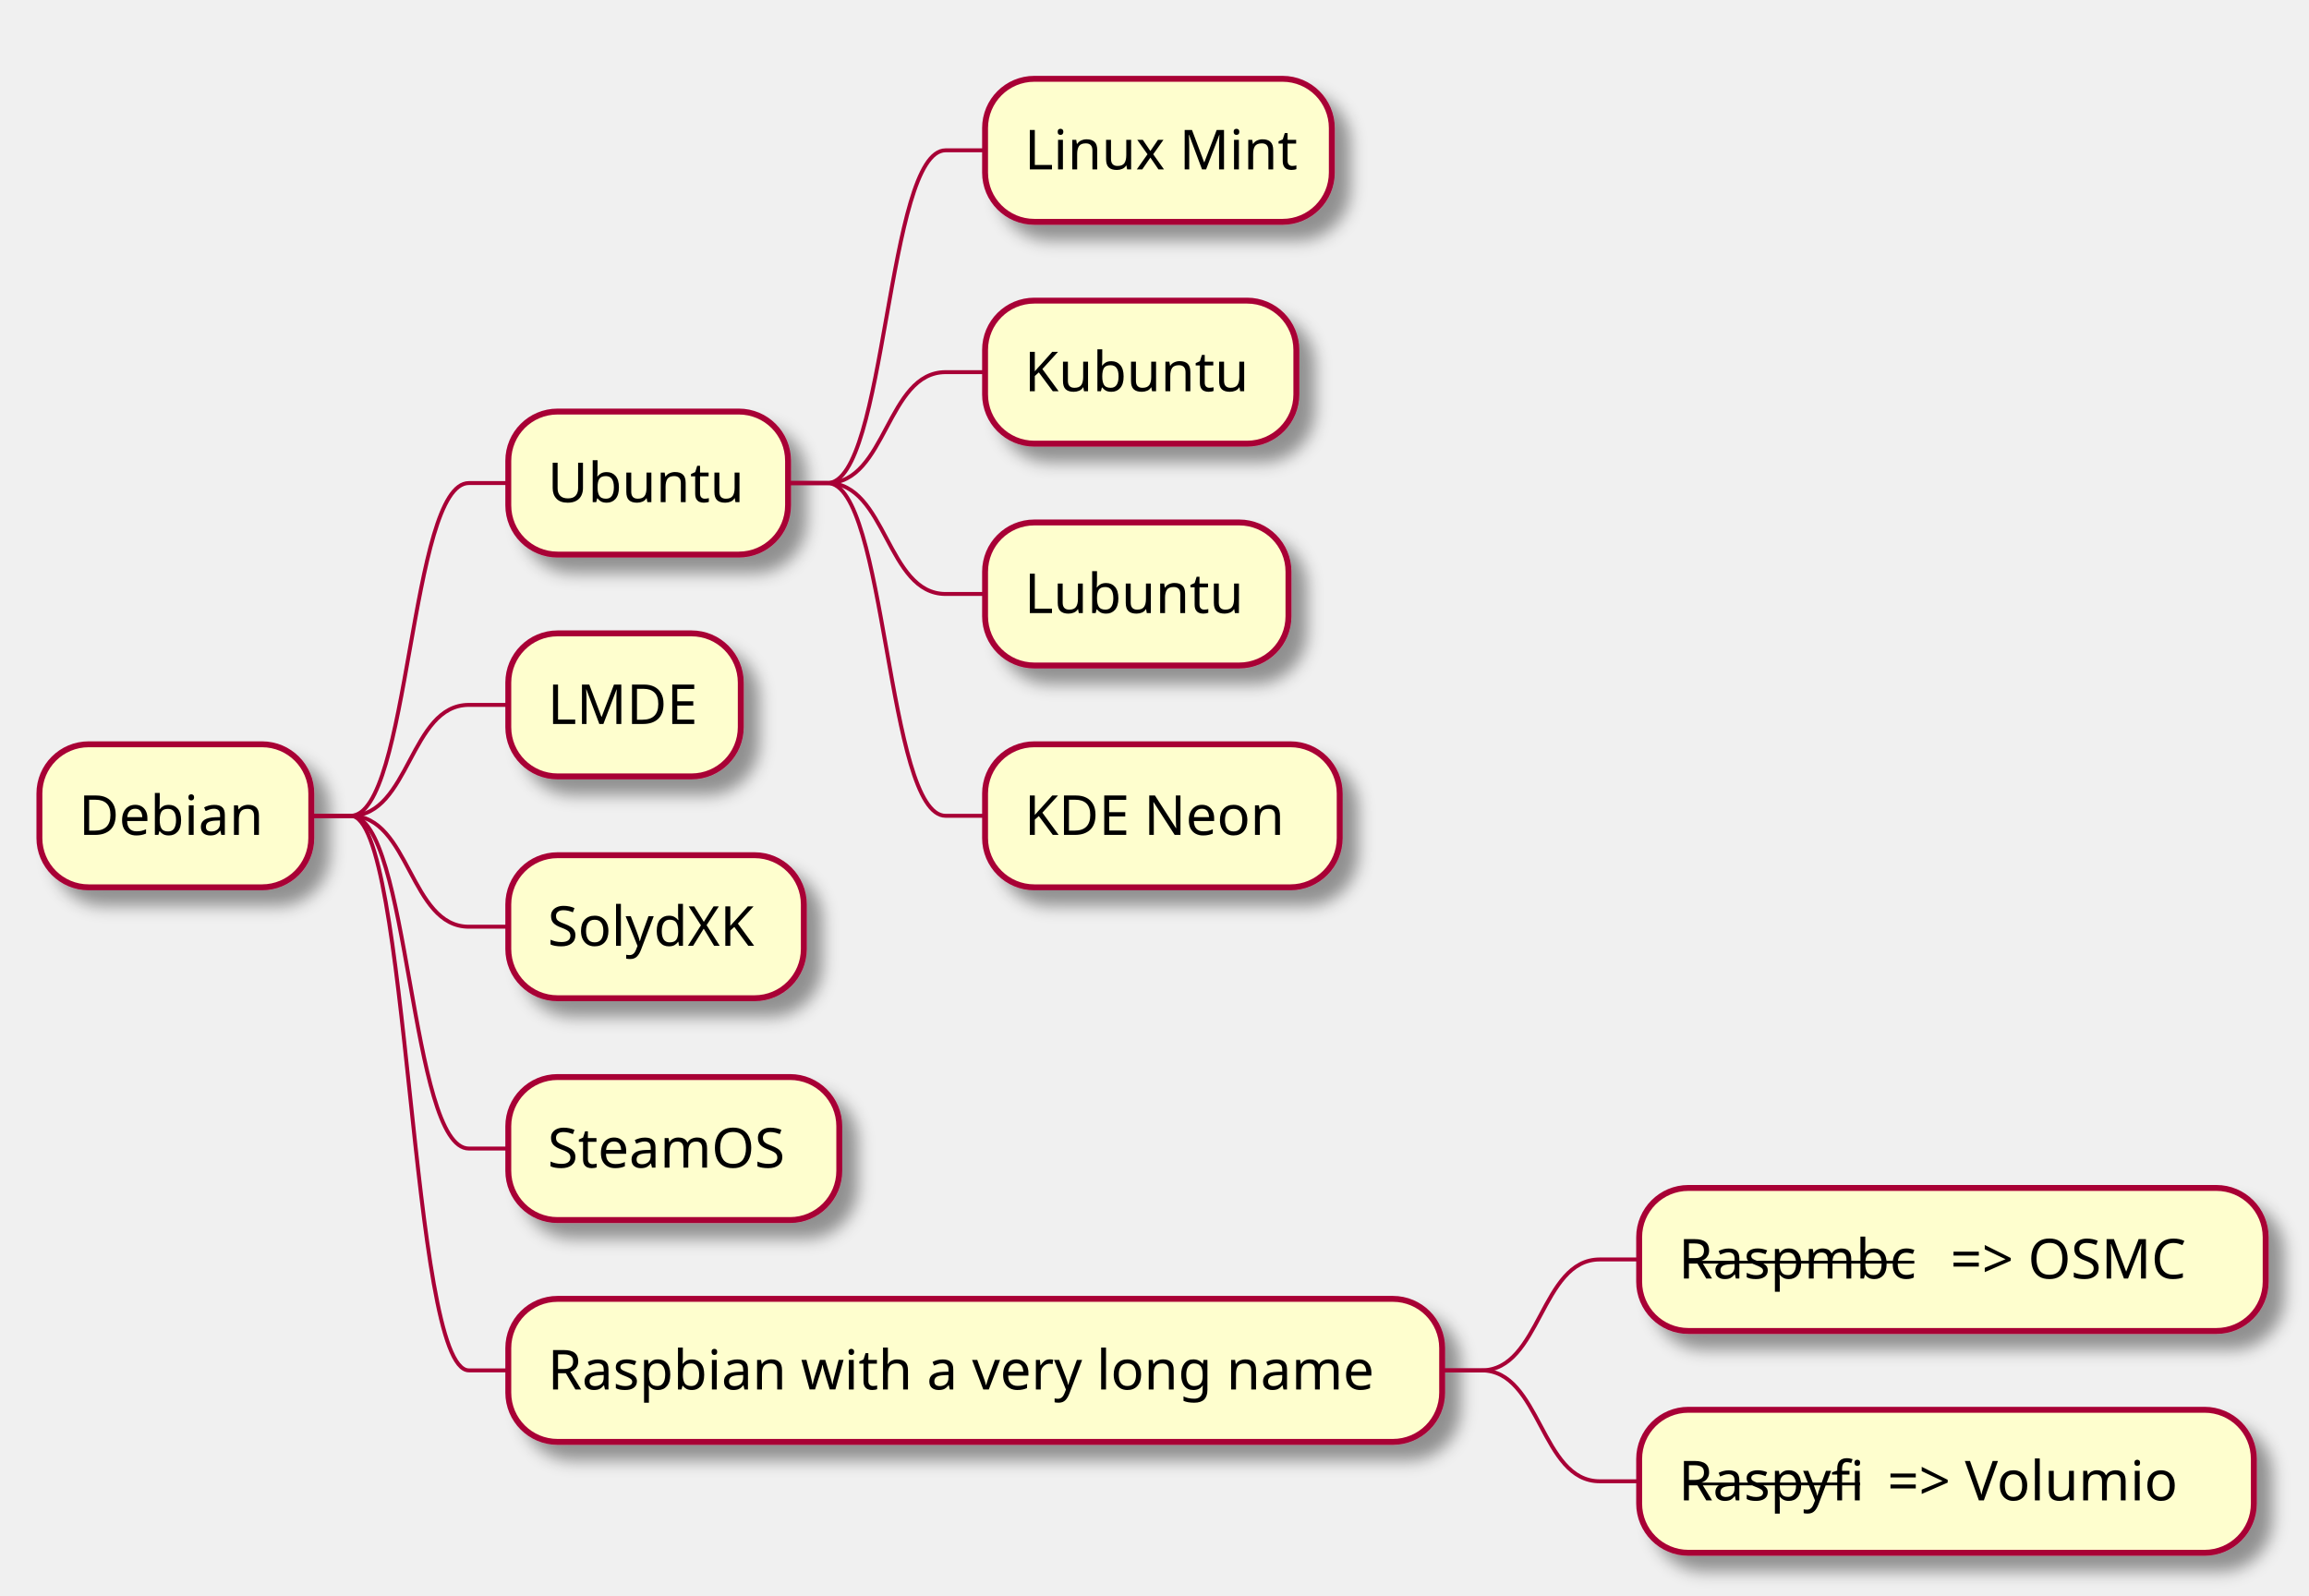
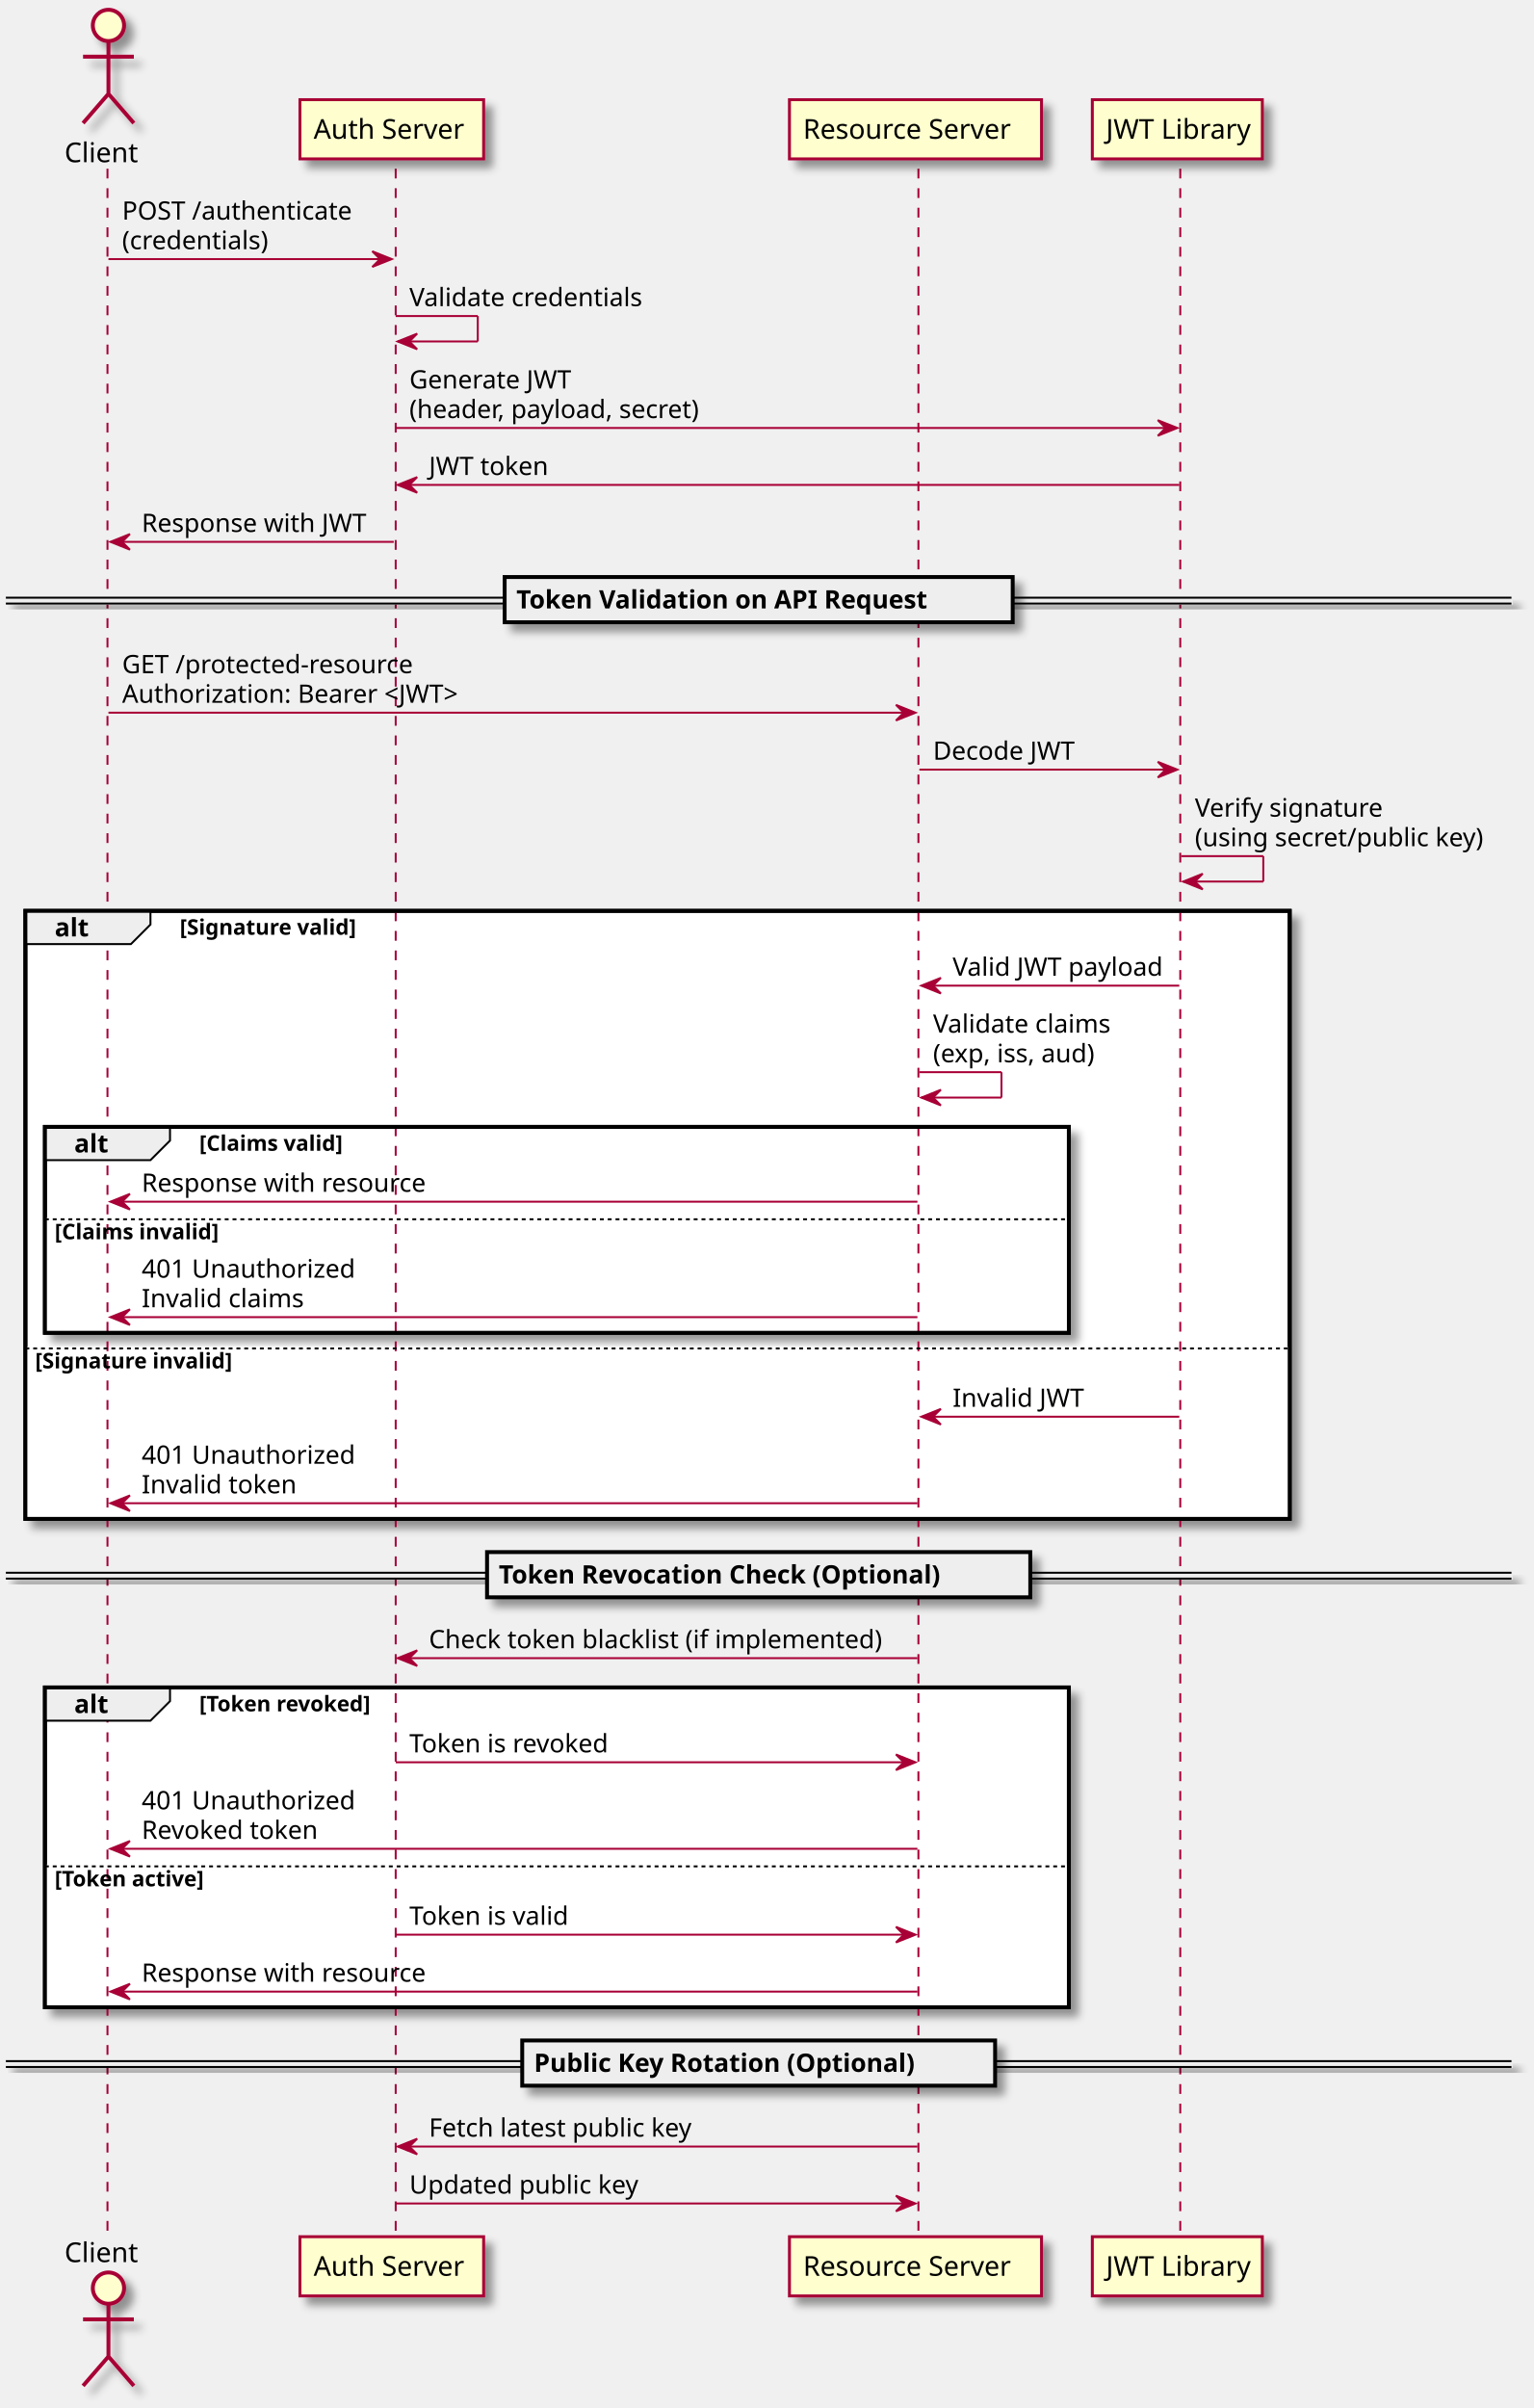
- <svg xmlns="http://www.w3.org/2000/svg" contentScriptType="application/ecmascript" contentStyleType="text/css" height="405px" preserveAspectRatio="none" style="width:586px;height:405px;" version="1.1" viewBox="0 0 586 405" width="586px" zoomAndPan="magnify">
+ <svg xmlns="http://www.w3.org/2000/svg" contentScriptType="application/ecmascript" contentStyleType="text/css" height="1232px" preserveAspectRatio="none" style="width:785px;height:1232px;" version="1.1" viewBox="0 0 785 1232" width="785px" zoomAndPan="magnify">
  <defs>
-     <filter height="300%" id="fcypss8y1d5ml" width="300%" x="-1" y="-1">
+     <filter height="300%" id="f16bhw1wh3arux" width="300%" x="-1" y="-1">
      <feGaussianBlur result="blurOut" stdDeviation="2.0" />
      <feColorMatrix in="blurOut" result="blurOut2" type="matrix" values="0 0 0 0 0 0 0 0 0 0 0 0 0 0 0 0 0 0 .4 0" />
      <feOffset dx="4.0" dy="4.0" in="blurOut2" result="blurOut3" />
      <feBlend in="SourceGraphic" in2="blurOut3" mode="normal" />
    </filter>
  </defs>
  <g>
-     <rect fill="#FEFECE" filter="url(#fcypss8y1d5ml)" height="36.297" rx="12.5" ry="12.5" style="stroke: #A80036; stroke-width: 1.5;" width="69" x="10" y="188.891" />
-     <text fill="#000000" font-family="sans-serif" font-size="14" lengthAdjust="spacingAndGlyphs" textLength="49" x="20" y="211.886">Debian</text>
-     <rect fill="#FEFECE" filter="url(#fcypss8y1d5ml)" height="36.297" rx="12.5" ry="12.5" style="stroke: #A80036; stroke-width: 1.5;" width="71" x="129" y="104.445" />
-     <text fill="#000000" font-family="sans-serif" font-size="14" lengthAdjust="spacingAndGlyphs" textLength="51" x="139" y="127.44">Ubuntu</text>
-     <rect fill="#FEFECE" filter="url(#fcypss8y1d5ml)" height="36.297" rx="12.5" ry="12.5" style="stroke: #A80036; stroke-width: 1.5;" width="88" x="250" y="20" />
-     <text fill="#000000" font-family="sans-serif" font-size="14" lengthAdjust="spacingAndGlyphs" textLength="68" x="260" y="42.995">Linux Mint</text>
-     <path d="M200,122.594 L210,122.594 C225,122.594 225,38.148 240,38.148 L250,38.148 " fill="none" style="stroke: #A80036; stroke-width: 1.0;" />
-     <rect fill="#FEFECE" filter="url(#fcypss8y1d5ml)" height="36.297" rx="12.5" ry="12.5" style="stroke: #A80036; stroke-width: 1.5;" width="79" x="250" y="76.297" />
-     <text fill="#000000" font-family="sans-serif" font-size="14" lengthAdjust="spacingAndGlyphs" textLength="59" x="260" y="99.292">Kubuntu</text>
-     <path d="M200,122.594 L210,122.594 C225,122.594 225,94.445 240,94.445 L250,94.445 " fill="none" style="stroke: #A80036; stroke-width: 1.0;" />
-     <rect fill="#FEFECE" filter="url(#fcypss8y1d5ml)" height="36.297" rx="12.5" ry="12.5" style="stroke: #A80036; stroke-width: 1.5;" width="77" x="250" y="132.594" />
-     <text fill="#000000" font-family="sans-serif" font-size="14" lengthAdjust="spacingAndGlyphs" textLength="57" x="260" y="155.589">Lubuntu</text>
-     <path d="M200,122.594 L210,122.594 C225,122.594 225,150.742 240,150.742 L250,150.742 " fill="none" style="stroke: #A80036; stroke-width: 1.0;" />
-     <rect fill="#FEFECE" filter="url(#fcypss8y1d5ml)" height="36.297" rx="12.5" ry="12.5" style="stroke: #A80036; stroke-width: 1.5;" width="90" x="250" y="188.891" />
-     <text fill="#000000" font-family="sans-serif" font-size="14" lengthAdjust="spacingAndGlyphs" textLength="70" x="260" y="211.886">KDE Neon</text>
-     <path d="M200,122.594 L210,122.594 C225,122.594 225,207.039 240,207.039 L250,207.039 " fill="none" style="stroke: #A80036; stroke-width: 1.0;" />
-     <path d="M79,207.039 L89,207.039 C104,207.039 104,122.594 119,122.594 L129,122.594 " fill="none" style="stroke: #A80036; stroke-width: 1.0;" />
-     <rect fill="#FEFECE" filter="url(#fcypss8y1d5ml)" height="36.297" rx="12.5" ry="12.5" style="stroke: #A80036; stroke-width: 1.5;" width="59" x="129" y="160.742" />
-     <text fill="#000000" font-family="sans-serif" font-size="14" lengthAdjust="spacingAndGlyphs" textLength="39" x="139" y="183.737">LMDE</text>
-     <path d="M79,207.039 L89,207.039 C104,207.039 104,178.891 119,178.891 L129,178.891 " fill="none" style="stroke: #A80036; stroke-width: 1.0;" />
-     <rect fill="#FEFECE" filter="url(#fcypss8y1d5ml)" height="36.297" rx="12.5" ry="12.5" style="stroke: #A80036; stroke-width: 1.5;" width="75" x="129" y="217.039" />
-     <text fill="#000000" font-family="sans-serif" font-size="14" lengthAdjust="spacingAndGlyphs" textLength="55" x="139" y="240.034">SolydXK</text>
-     <path d="M79,207.039 L89,207.039 C104,207.039 104,235.188 119,235.188 L129,235.188 " fill="none" style="stroke: #A80036; stroke-width: 1.0;" />
-     <rect fill="#FEFECE" filter="url(#fcypss8y1d5ml)" height="36.297" rx="12.5" ry="12.5" style="stroke: #A80036; stroke-width: 1.5;" width="84" x="129" y="273.336" />
-     <text fill="#000000" font-family="sans-serif" font-size="14" lengthAdjust="spacingAndGlyphs" textLength="64" x="139" y="296.331">SteamOS</text>
-     <path d="M79,207.039 L89,207.039 C104,207.039 104,291.484 119,291.484 L129,291.484 " fill="none" style="stroke: #A80036; stroke-width: 1.0;" />
-     <rect fill="#FEFECE" filter="url(#fcypss8y1d5ml)" height="36.297" rx="12.5" ry="12.5" style="stroke: #A80036; stroke-width: 1.5;" width="237" x="129" y="329.633" />
-     <text fill="#000000" font-family="sans-serif" font-size="14" lengthAdjust="spacingAndGlyphs" textLength="217" x="139" y="352.628">Raspbian with a very long name</text>
-     <rect fill="#FEFECE" filter="url(#fcypss8y1d5ml)" height="36.297" rx="12.5" ry="12.5" style="stroke: #A80036; stroke-width: 1.5;" width="159" x="416" y="301.484" />
-     <text fill="#000000" font-family="sans-serif" font-size="14" lengthAdjust="spacingAndGlyphs" text-decoration="line-through" textLength="65" x="426" y="324.479">Raspmbc</text>
-     <text fill="#000000" font-family="sans-serif" font-size="14" lengthAdjust="spacingAndGlyphs" textLength="70" x="495" y="324.479">=&gt; OSMC</text>
-     <path d="M366,347.781 L376,347.781 C391,347.781 391,319.633 406,319.633 L416,319.633 " fill="none" style="stroke: #A80036; stroke-width: 1.0;" />
-     <rect fill="#FEFECE" filter="url(#fcypss8y1d5ml)" height="36.297" rx="12.5" ry="12.5" style="stroke: #A80036; stroke-width: 1.5;" width="156" x="416" y="357.781" />
-     <text fill="#000000" font-family="sans-serif" font-size="14" lengthAdjust="spacingAndGlyphs" text-decoration="line-through" textLength="49" x="426" y="380.776">Raspyfi</text>
-     <text fill="#000000" font-family="sans-serif" font-size="14" lengthAdjust="spacingAndGlyphs" textLength="83" x="479" y="380.776">=&gt; Volumio</text>
-     <path d="M366,347.781 L376,347.781 C391,347.781 391,375.93 406,375.93 L416,375.93 " fill="none" style="stroke: #A80036; stroke-width: 1.0;" />
-     <path d="M79,207.039 L89,207.039 C104,207.039 104,347.781 119,347.781 L129,347.781 " fill="none" style="stroke: #A80036; stroke-width: 1.0;" />
+     <rect fill="#FFFFFF" filter="url(#f16bhw1wh3arux)" height="311.07" style="stroke: #000000; stroke-width: 2.0;" width="647" x="13" y="466.023" />
+     <rect fill="#FFFFFF" filter="url(#f16bhw1wh3arux)" height="105.336" style="stroke: #000000; stroke-width: 2.0;" width="524" x="23" y="576.555" />
+     <rect fill="#FFFFFF" height="59.07" style="stroke: none; stroke-width: 1.0;" width="524" x="23" y="622.82" />
+     <rect fill="#FFFFFF" height="88.203" style="stroke: none; stroke-width: 1.0;" width="647" x="13" y="688.891" />
+     <rect fill="#FFFFFF" filter="url(#f16bhw1wh3arux)" height="163.602" style="stroke: #000000; stroke-width: 2.0;" width="524" x="23" y="863.359" />
+     <rect fill="#FFFFFF" height="73.07" style="stroke: none; stroke-width: 1.0;" width="524" x="23" y="953.891" />
+     <line style="stroke: #A80036; stroke-width: 1.0; stroke-dasharray: 5.0,5.0;" x1="55" x2="55" y1="86.297" y2="1145.359" />
+     <line style="stroke: #A80036; stroke-width: 1.0; stroke-dasharray: 5.0,5.0;" x1="202.5" x2="202.5" y1="86.297" y2="1145.359" />
+     <line style="stroke: #A80036; stroke-width: 1.0; stroke-dasharray: 5.0,5.0;" x1="470" x2="470" y1="86.297" y2="1145.359" />
+     <line style="stroke: #A80036; stroke-width: 1.0; stroke-dasharray: 5.0,5.0;" x1="604" x2="604" y1="86.297" y2="1145.359" />
+     <text fill="#000000" font-family="sans-serif" font-size="14" lengthAdjust="spacingAndGlyphs" textLength="39" x="33" y="82.995">Client</text>
+     <ellipse cx="55.5" cy="13" fill="#FEFECE" filter="url(#f16bhw1wh3arux)" rx="8" ry="8" style="stroke: #A80036; stroke-width: 2.0;" />
+     <path d="M55.5,21 L55.5,48 M42.5,29 L68.5,29 M55.5,48 L42.5,63 M55.5,48 L68.5,63 " fill="none" filter="url(#f16bhw1wh3arux)" style="stroke: #A80036; stroke-width: 2.0;" />
+     <text fill="#000000" font-family="sans-serif" font-size="14" lengthAdjust="spacingAndGlyphs" textLength="39" x="33" y="1157.354">Client</text>
+     <ellipse cx="55.5" cy="1170.656" fill="#FEFECE" filter="url(#f16bhw1wh3arux)" rx="8" ry="8" style="stroke: #A80036; stroke-width: 2.0;" />
+     <path d="M55.5,1178.656 L55.5,1205.656 M42.5,1186.656 L68.5,1186.656 M55.5,1205.656 L42.5,1220.656 M55.5,1205.656 L68.5,1220.656 " fill="none" filter="url(#f16bhw1wh3arux)" style="stroke: #A80036; stroke-width: 2.0;" />
+     <rect fill="#FEFECE" filter="url(#f16bhw1wh3arux)" height="30.297" style="stroke: #A80036; stroke-width: 1.5;" width="94" x="153.5" y="51" />
+     <text fill="#000000" font-family="sans-serif" font-size="14" lengthAdjust="spacingAndGlyphs" textLength="80" x="160.5" y="70.995">Auth Server</text>
+     <rect fill="#FEFECE" filter="url(#f16bhw1wh3arux)" height="30.297" style="stroke: #A80036; stroke-width: 1.5;" width="94" x="153.5" y="1144.359" />
+     <text fill="#000000" font-family="sans-serif" font-size="14" lengthAdjust="spacingAndGlyphs" textLength="80" x="160.5" y="1164.354">Auth Server</text>
+     <rect fill="#FEFECE" filter="url(#f16bhw1wh3arux)" height="30.297" style="stroke: #A80036; stroke-width: 1.5;" width="129" x="404" y="51" />
+     <text fill="#000000" font-family="sans-serif" font-size="14" lengthAdjust="spacingAndGlyphs" textLength="115" x="411" y="70.995">Resource Server</text>
+     <rect fill="#FEFECE" filter="url(#f16bhw1wh3arux)" height="30.297" style="stroke: #A80036; stroke-width: 1.5;" width="129" x="404" y="1144.359" />
+     <text fill="#000000" font-family="sans-serif" font-size="14" lengthAdjust="spacingAndGlyphs" textLength="115" x="411" y="1164.354">Resource Server</text>
+     <rect fill="#FEFECE" filter="url(#f16bhw1wh3arux)" height="30.297" style="stroke: #A80036; stroke-width: 1.5;" width="87" x="559" y="51" />
+     <text fill="#000000" font-family="sans-serif" font-size="14" lengthAdjust="spacingAndGlyphs" textLength="73" x="566" y="70.995">JWT Library</text>
+     <rect fill="#FEFECE" filter="url(#f16bhw1wh3arux)" height="30.297" style="stroke: #A80036; stroke-width: 1.5;" width="87" x="559" y="1144.359" />
+     <text fill="#000000" font-family="sans-serif" font-size="14" lengthAdjust="spacingAndGlyphs" textLength="73" x="566" y="1164.354">JWT Library</text>
+     <polygon fill="#A80036" points="190.5,128.562,200.5,132.562,190.5,136.562,194.5,132.562" style="stroke: #A80036; stroke-width: 1.0;" />
+     <line style="stroke: #A80036; stroke-width: 1.0;" x1="55.5" x2="196.5" y1="132.562" y2="132.562" />
+     <text fill="#000000" font-family="sans-serif" font-size="13" lengthAdjust="spacingAndGlyphs" textLength="123" x="62.5" y="112.364">POST /authenticate</text>
+     <text fill="#000000" font-family="sans-serif" font-size="13" lengthAdjust="spacingAndGlyphs" textLength="80" x="62.5" y="127.497">(credentials)</text>
+     <line style="stroke: #A80036; stroke-width: 1.0;" x1="202.5" x2="244.5" y1="161.695" y2="161.695" />
+     <line style="stroke: #A80036; stroke-width: 1.0;" x1="244.5" x2="244.5" y1="161.695" y2="174.695" />
+     <line style="stroke: #A80036; stroke-width: 1.0;" x1="203.5" x2="244.5" y1="174.695" y2="174.695" />
+     <polygon fill="#A80036" points="213.5,170.695,203.5,174.695,213.5,178.695,209.5,174.695" style="stroke: #A80036; stroke-width: 1.0;" />
+     <text fill="#000000" font-family="sans-serif" font-size="13" lengthAdjust="spacingAndGlyphs" textLength="126" x="209.5" y="156.629">Validate credentials</text>
+     <polygon fill="#A80036" points="592.5,214.961,602.5,218.961,592.5,222.961,596.5,218.961" style="stroke: #A80036; stroke-width: 1.0;" />
+     <line style="stroke: #A80036; stroke-width: 1.0;" x1="202.5" x2="598.5" y1="218.961" y2="218.961" />
+     <text fill="#000000" font-family="sans-serif" font-size="13" lengthAdjust="spacingAndGlyphs" textLength="85" x="209.5" y="198.762">Generate JWT</text>
+     <text fill="#000000" font-family="sans-serif" font-size="13" lengthAdjust="spacingAndGlyphs" textLength="161" x="209.5" y="213.895">(header, payload, secret)</text>
+     <polygon fill="#A80036" points="213.5,244.094,203.5,248.094,213.5,252.094,209.5,248.094" style="stroke: #A80036; stroke-width: 1.0;" />
+     <line style="stroke: #A80036; stroke-width: 1.0;" x1="207.5" x2="603.5" y1="248.094" y2="248.094" />
+     <text fill="#000000" font-family="sans-serif" font-size="13" lengthAdjust="spacingAndGlyphs" textLength="61" x="219.5" y="243.028">JWT token</text>
+     <polygon fill="#A80036" points="66.5,273.227,56.5,277.227,66.5,281.227,62.5,277.227" style="stroke: #A80036; stroke-width: 1.0;" />
+     <line style="stroke: #A80036; stroke-width: 1.0;" x1="60.5" x2="201.5" y1="277.227" y2="277.227" />
+     <text fill="#000000" font-family="sans-serif" font-size="13" lengthAdjust="spacingAndGlyphs" textLength="116" x="72.5" y="272.161">Response with JWT</text>
+     <rect fill="#EEEEEE" filter="url(#f16bhw1wh3arux)" height="3" style="stroke: #EEEEEE; stroke-width: 1.0;" width="770.5" x="3" y="305.793" />
+     <line style="stroke: #000000; stroke-width: 1.0;" x1="3" x2="773.5" y1="305.793" y2="305.793" />
+     <line style="stroke: #000000; stroke-width: 1.0;" x1="3" x2="773.5" y1="308.793" y2="308.793" />
+     <rect fill="#EEEEEE" filter="url(#f16bhw1wh3arux)" height="23.133" style="stroke: #000000; stroke-width: 2.0;" width="260" x="258.25" y="295.227" />
+     <text fill="#000000" font-family="sans-serif" font-size="13" font-weight="bold" lengthAdjust="spacingAndGlyphs" textLength="241" x="264.25" y="311.293">Token Validation on API Request</text>
+     <polygon fill="#A80036" points="458.5,360.625,468.5,364.625,458.5,368.625,462.5,364.625" style="stroke: #A80036; stroke-width: 1.0;" />
+     <line style="stroke: #A80036; stroke-width: 1.0;" x1="55.5" x2="464.5" y1="364.625" y2="364.625" />
+     <text fill="#000000" font-family="sans-serif" font-size="13" lengthAdjust="spacingAndGlyphs" textLength="156" x="62.5" y="344.426">GET /protected-resource</text>
+     <text fill="#000000" font-family="sans-serif" font-size="13" lengthAdjust="spacingAndGlyphs" textLength="183" x="62.5" y="359.559">Authorization: Bearer &lt;JWT&gt;</text>
+     <polygon fill="#A80036" points="592.5,389.758,602.5,393.758,592.5,397.758,596.5,393.758" style="stroke: #A80036; stroke-width: 1.0;" />
+     <line style="stroke: #A80036; stroke-width: 1.0;" x1="470.5" x2="598.5" y1="393.758" y2="393.758" />
+     <text fill="#000000" font-family="sans-serif" font-size="13" lengthAdjust="spacingAndGlyphs" textLength="74" x="477.5" y="388.692">Decode JWT</text>
+     <line style="stroke: #A80036; stroke-width: 1.0;" x1="604.5" x2="646.5" y1="438.023" y2="438.023" />
+     <line style="stroke: #A80036; stroke-width: 1.0;" x1="646.5" x2="646.5" y1="438.023" y2="451.023" />
+     <line style="stroke: #A80036; stroke-width: 1.0;" x1="605.5" x2="646.5" y1="451.023" y2="451.023" />
+     <polygon fill="#A80036" points="615.5,447.023,605.5,451.023,615.5,455.023,611.5,451.023" style="stroke: #A80036; stroke-width: 1.0;" />
+     <text fill="#000000" font-family="sans-serif" font-size="13" lengthAdjust="spacingAndGlyphs" textLength="100" x="611.5" y="417.825">Verify signature</text>
+     <text fill="#000000" font-family="sans-serif" font-size="13" lengthAdjust="spacingAndGlyphs" textLength="155" x="611.5" y="432.957">(using secret/public key)</text>
+     <path d="M13,466.023 L77,466.023 L77,473.023 L67,483.023 L13,483.023 L13,466.023 " fill="#EEEEEE" style="stroke: #000000; stroke-width: 1.0;" />
+     <rect fill="none" height="311.07" style="stroke: #000000; stroke-width: 2.0;" width="647" x="13" y="466.023" />
+     <text fill="#000000" font-family="sans-serif" font-size="13" font-weight="bold" lengthAdjust="spacingAndGlyphs" textLength="19" x="28" y="479.09">alt</text>
+     <text fill="#000000" font-family="sans-serif" font-size="11" font-weight="bold" lengthAdjust="spacingAndGlyphs" textLength="107" x="92" y="478.234">[Signature valid]</text>
+     <polygon fill="#A80036" points="481.5,500.289,471.5,504.289,481.5,508.289,477.5,504.289" style="stroke: #A80036; stroke-width: 1.0;" />
+     <line style="stroke: #A80036; stroke-width: 1.0;" x1="475.5" x2="603.5" y1="504.289" y2="504.289" />
+     <text fill="#000000" font-family="sans-serif" font-size="13" lengthAdjust="spacingAndGlyphs" textLength="110" x="487.5" y="499.223">Valid JWT payload</text>
+     <line style="stroke: #A80036; stroke-width: 1.0;" x1="470.5" x2="512.5" y1="548.555" y2="548.555" />
+     <line style="stroke: #A80036; stroke-width: 1.0;" x1="512.5" x2="512.5" y1="548.555" y2="561.555" />
+     <line style="stroke: #A80036; stroke-width: 1.0;" x1="471.5" x2="512.5" y1="561.555" y2="561.555" />
+     <polygon fill="#A80036" points="481.5,557.555,471.5,561.555,481.5,565.555,477.5,561.555" style="stroke: #A80036; stroke-width: 1.0;" />
+     <text fill="#000000" font-family="sans-serif" font-size="13" lengthAdjust="spacingAndGlyphs" textLength="97" x="477.5" y="528.356">Validate claims</text>
+     <text fill="#000000" font-family="sans-serif" font-size="13" lengthAdjust="spacingAndGlyphs" textLength="90" x="477.5" y="543.489">(exp, iss, aud)</text>
+     <path d="M23,576.555 L87,576.555 L87,583.555 L77,593.555 L23,593.555 L23,576.555 " fill="#EEEEEE" style="stroke: #000000; stroke-width: 1.0;" />
+     <rect fill="none" height="105.336" style="stroke: #000000; stroke-width: 2.0;" width="524" x="23" y="576.555" />
+     <text fill="#000000" font-family="sans-serif" font-size="13" font-weight="bold" lengthAdjust="spacingAndGlyphs" textLength="19" x="38" y="589.622">alt</text>
+     <text fill="#000000" font-family="sans-serif" font-size="11" font-weight="bold" lengthAdjust="spacingAndGlyphs" textLength="88" x="102" y="588.765">[Claims valid]</text>
+     <polygon fill="#A80036" points="66.5,610.82,56.5,614.82,66.5,618.82,62.5,614.82" style="stroke: #A80036; stroke-width: 1.0;" />
+     <line style="stroke: #A80036; stroke-width: 1.0;" x1="60.5" x2="469.5" y1="614.82" y2="614.82" />
+     <text fill="#000000" font-family="sans-serif" font-size="13" lengthAdjust="spacingAndGlyphs" textLength="151" x="72.5" y="609.754">Response with resource</text>
+     <line style="stroke: #000000; stroke-width: 1.0; stroke-dasharray: 2.0,2.0;" x1="23" x2="547" y1="623.82" y2="623.82" />
+     <text fill="#000000" font-family="sans-serif" font-size="11" font-weight="bold" lengthAdjust="spacingAndGlyphs" textLength="100" x="28" y="634.031">[Claims invalid]</text>
+     <polygon fill="#A80036" points="66.5,669.891,56.5,673.891,66.5,677.891,62.5,673.891" style="stroke: #A80036; stroke-width: 1.0;" />
+     <line style="stroke: #A80036; stroke-width: 1.0;" x1="60.5" x2="469.5" y1="673.891" y2="673.891" />
+     <text fill="#000000" font-family="sans-serif" font-size="13" lengthAdjust="spacingAndGlyphs" textLength="114" x="72.5" y="653.692">401 Unauthorized</text>
+     <text fill="#000000" font-family="sans-serif" font-size="13" lengthAdjust="spacingAndGlyphs" textLength="85" x="72.5" y="668.825">Invalid claims</text>
+     <line style="stroke: #000000; stroke-width: 1.0; stroke-dasharray: 2.0,2.0;" x1="13" x2="660" y1="689.891" y2="689.891" />
+     <text fill="#000000" font-family="sans-serif" font-size="11" font-weight="bold" lengthAdjust="spacingAndGlyphs" textLength="119" x="18" y="700.101">[Signature invalid]</text>
+     <polygon fill="#A80036" points="481.5,720.828,471.5,724.828,481.5,728.828,477.5,724.828" style="stroke: #A80036; stroke-width: 1.0;" />
+     <line style="stroke: #A80036; stroke-width: 1.0;" x1="475.5" x2="603.5" y1="724.828" y2="724.828" />
+     <text fill="#000000" font-family="sans-serif" font-size="13" lengthAdjust="spacingAndGlyphs" textLength="65" x="487.5" y="719.762">Invalid JWT</text>
+     <polygon fill="#A80036" points="66.5,765.094,56.5,769.094,66.5,773.094,62.5,769.094" style="stroke: #A80036; stroke-width: 1.0;" />
+     <line style="stroke: #A80036; stroke-width: 1.0;" x1="60.5" x2="469.5" y1="769.094" y2="769.094" />
+     <text fill="#000000" font-family="sans-serif" font-size="13" lengthAdjust="spacingAndGlyphs" textLength="114" x="72.5" y="748.895">401 Unauthorized</text>
+     <text fill="#000000" font-family="sans-serif" font-size="13" lengthAdjust="spacingAndGlyphs" textLength="80" x="72.5" y="764.028">Invalid token</text>
+     <rect fill="#EEEEEE" filter="url(#f16bhw1wh3arux)" height="3" style="stroke: #EEEEEE; stroke-width: 1.0;" width="770.5" x="3" y="804.66" />
+     <line style="stroke: #000000; stroke-width: 1.0;" x1="3" x2="773.5" y1="804.66" y2="804.66" />
+     <line style="stroke: #000000; stroke-width: 1.0;" x1="3" x2="773.5" y1="807.66" y2="807.66" />
+     <rect fill="#EEEEEE" filter="url(#f16bhw1wh3arux)" height="23.133" style="stroke: #000000; stroke-width: 2.0;" width="278" x="249.25" y="794.094" />
+     <text fill="#000000" font-family="sans-serif" font-size="13" font-weight="bold" lengthAdjust="spacingAndGlyphs" textLength="259" x="255.25" y="810.161">Token Revocation Check (Optional)</text>
+     <polygon fill="#A80036" points="213.5,844.359,203.5,848.359,213.5,852.359,209.5,848.359" style="stroke: #A80036; stroke-width: 1.0;" />
+     <line style="stroke: #A80036; stroke-width: 1.0;" x1="207.5" x2="469.5" y1="848.359" y2="848.359" />
+     <text fill="#000000" font-family="sans-serif" font-size="13" lengthAdjust="spacingAndGlyphs" textLength="244" x="219.5" y="843.293">Check token blacklist (if implemented)</text>
+     <path d="M23,863.359 L87,863.359 L87,870.359 L77,880.359 L23,880.359 L23,863.359 " fill="#EEEEEE" style="stroke: #000000; stroke-width: 1.0;" />
+     <rect fill="none" height="163.602" style="stroke: #000000; stroke-width: 2.0;" width="524" x="23" y="863.359" />
+     <text fill="#000000" font-family="sans-serif" font-size="13" font-weight="bold" lengthAdjust="spacingAndGlyphs" textLength="19" x="38" y="876.426">alt</text>
+     <text fill="#000000" font-family="sans-serif" font-size="11" font-weight="bold" lengthAdjust="spacingAndGlyphs" textLength="104" x="102" y="875.57">[Token revoked]</text>
+     <polygon fill="#A80036" points="458.5,897.625,468.5,901.625,458.5,905.625,462.5,901.625" style="stroke: #A80036; stroke-width: 1.0;" />
+     <line style="stroke: #A80036; stroke-width: 1.0;" x1="202.5" x2="464.5" y1="901.625" y2="901.625" />
+     <text fill="#000000" font-family="sans-serif" font-size="13" lengthAdjust="spacingAndGlyphs" textLength="107" x="209.5" y="896.559">Token is revoked</text>
+     <polygon fill="#A80036" points="66.5,941.891,56.5,945.891,66.5,949.891,62.5,945.891" style="stroke: #A80036; stroke-width: 1.0;" />
+     <line style="stroke: #A80036; stroke-width: 1.0;" x1="60.5" x2="469.5" y1="945.891" y2="945.891" />
+     <text fill="#000000" font-family="sans-serif" font-size="13" lengthAdjust="spacingAndGlyphs" textLength="114" x="72.5" y="925.692">401 Unauthorized</text>
+     <text fill="#000000" font-family="sans-serif" font-size="13" lengthAdjust="spacingAndGlyphs" textLength="94" x="72.5" y="940.825">Revoked token</text>
+     <line style="stroke: #000000; stroke-width: 1.0; stroke-dasharray: 2.0,2.0;" x1="23" x2="547" y1="954.891" y2="954.891" />
+     <text fill="#000000" font-family="sans-serif" font-size="11" font-weight="bold" lengthAdjust="spacingAndGlyphs" textLength="92" x="28" y="965.101">[Token active]</text>
+     <polygon fill="#A80036" points="458.5,985.828,468.5,989.828,458.5,993.828,462.5,989.828" style="stroke: #A80036; stroke-width: 1.0;" />
+     <line style="stroke: #A80036; stroke-width: 1.0;" x1="202.5" x2="464.5" y1="989.828" y2="989.828" />
+     <text fill="#000000" font-family="sans-serif" font-size="13" lengthAdjust="spacingAndGlyphs" textLength="85" x="209.5" y="984.762">Token is valid</text>
+     <polygon fill="#A80036" points="66.5,1014.961,56.5,1018.961,66.5,1022.961,62.5,1018.961" style="stroke: #A80036; stroke-width: 1.0;" />
+     <line style="stroke: #A80036; stroke-width: 1.0;" x1="60.5" x2="469.5" y1="1018.961" y2="1018.961" />
+     <text fill="#000000" font-family="sans-serif" font-size="13" lengthAdjust="spacingAndGlyphs" textLength="151" x="72.5" y="1013.895">Response with resource</text>
+     <rect fill="#EEEEEE" filter="url(#f16bhw1wh3arux)" height="3" style="stroke: #EEEEEE; stroke-width: 1.0;" width="770.5" x="3" y="1054.527" />
+     <line style="stroke: #000000; stroke-width: 1.0;" x1="3" x2="773.5" y1="1054.527" y2="1054.527" />
+     <line style="stroke: #000000; stroke-width: 1.0;" x1="3" x2="773.5" y1="1057.527" y2="1057.527" />
+     <rect fill="#EEEEEE" filter="url(#f16bhw1wh3arux)" height="23.133" style="stroke: #000000; stroke-width: 2.0;" width="242" x="267.25" y="1043.961" />
+     <text fill="#000000" font-family="sans-serif" font-size="13" font-weight="bold" lengthAdjust="spacingAndGlyphs" textLength="223" x="273.25" y="1060.028">Public Key Rotation (Optional)</text>
+     <polygon fill="#A80036" points="213.5,1094.227,203.5,1098.227,213.5,1102.227,209.5,1098.227" style="stroke: #A80036; stroke-width: 1.0;" />
+     <line style="stroke: #A80036; stroke-width: 1.0;" x1="207.5" x2="469.5" y1="1098.227" y2="1098.227" />
+     <text fill="#000000" font-family="sans-serif" font-size="13" lengthAdjust="spacingAndGlyphs" textLength="142" x="219.5" y="1093.161">Fetch latest public key</text>
+     <polygon fill="#A80036" points="458.5,1123.359,468.5,1127.359,458.5,1131.359,462.5,1127.359" style="stroke: #A80036; stroke-width: 1.0;" />
+     <line style="stroke: #A80036; stroke-width: 1.0;" x1="202.5" x2="464.5" y1="1127.359" y2="1127.359" />
+     <text fill="#000000" font-family="sans-serif" font-size="13" lengthAdjust="spacingAndGlyphs" textLength="122" x="209.5" y="1122.293">Updated public key</text>
  </g>
</svg>
